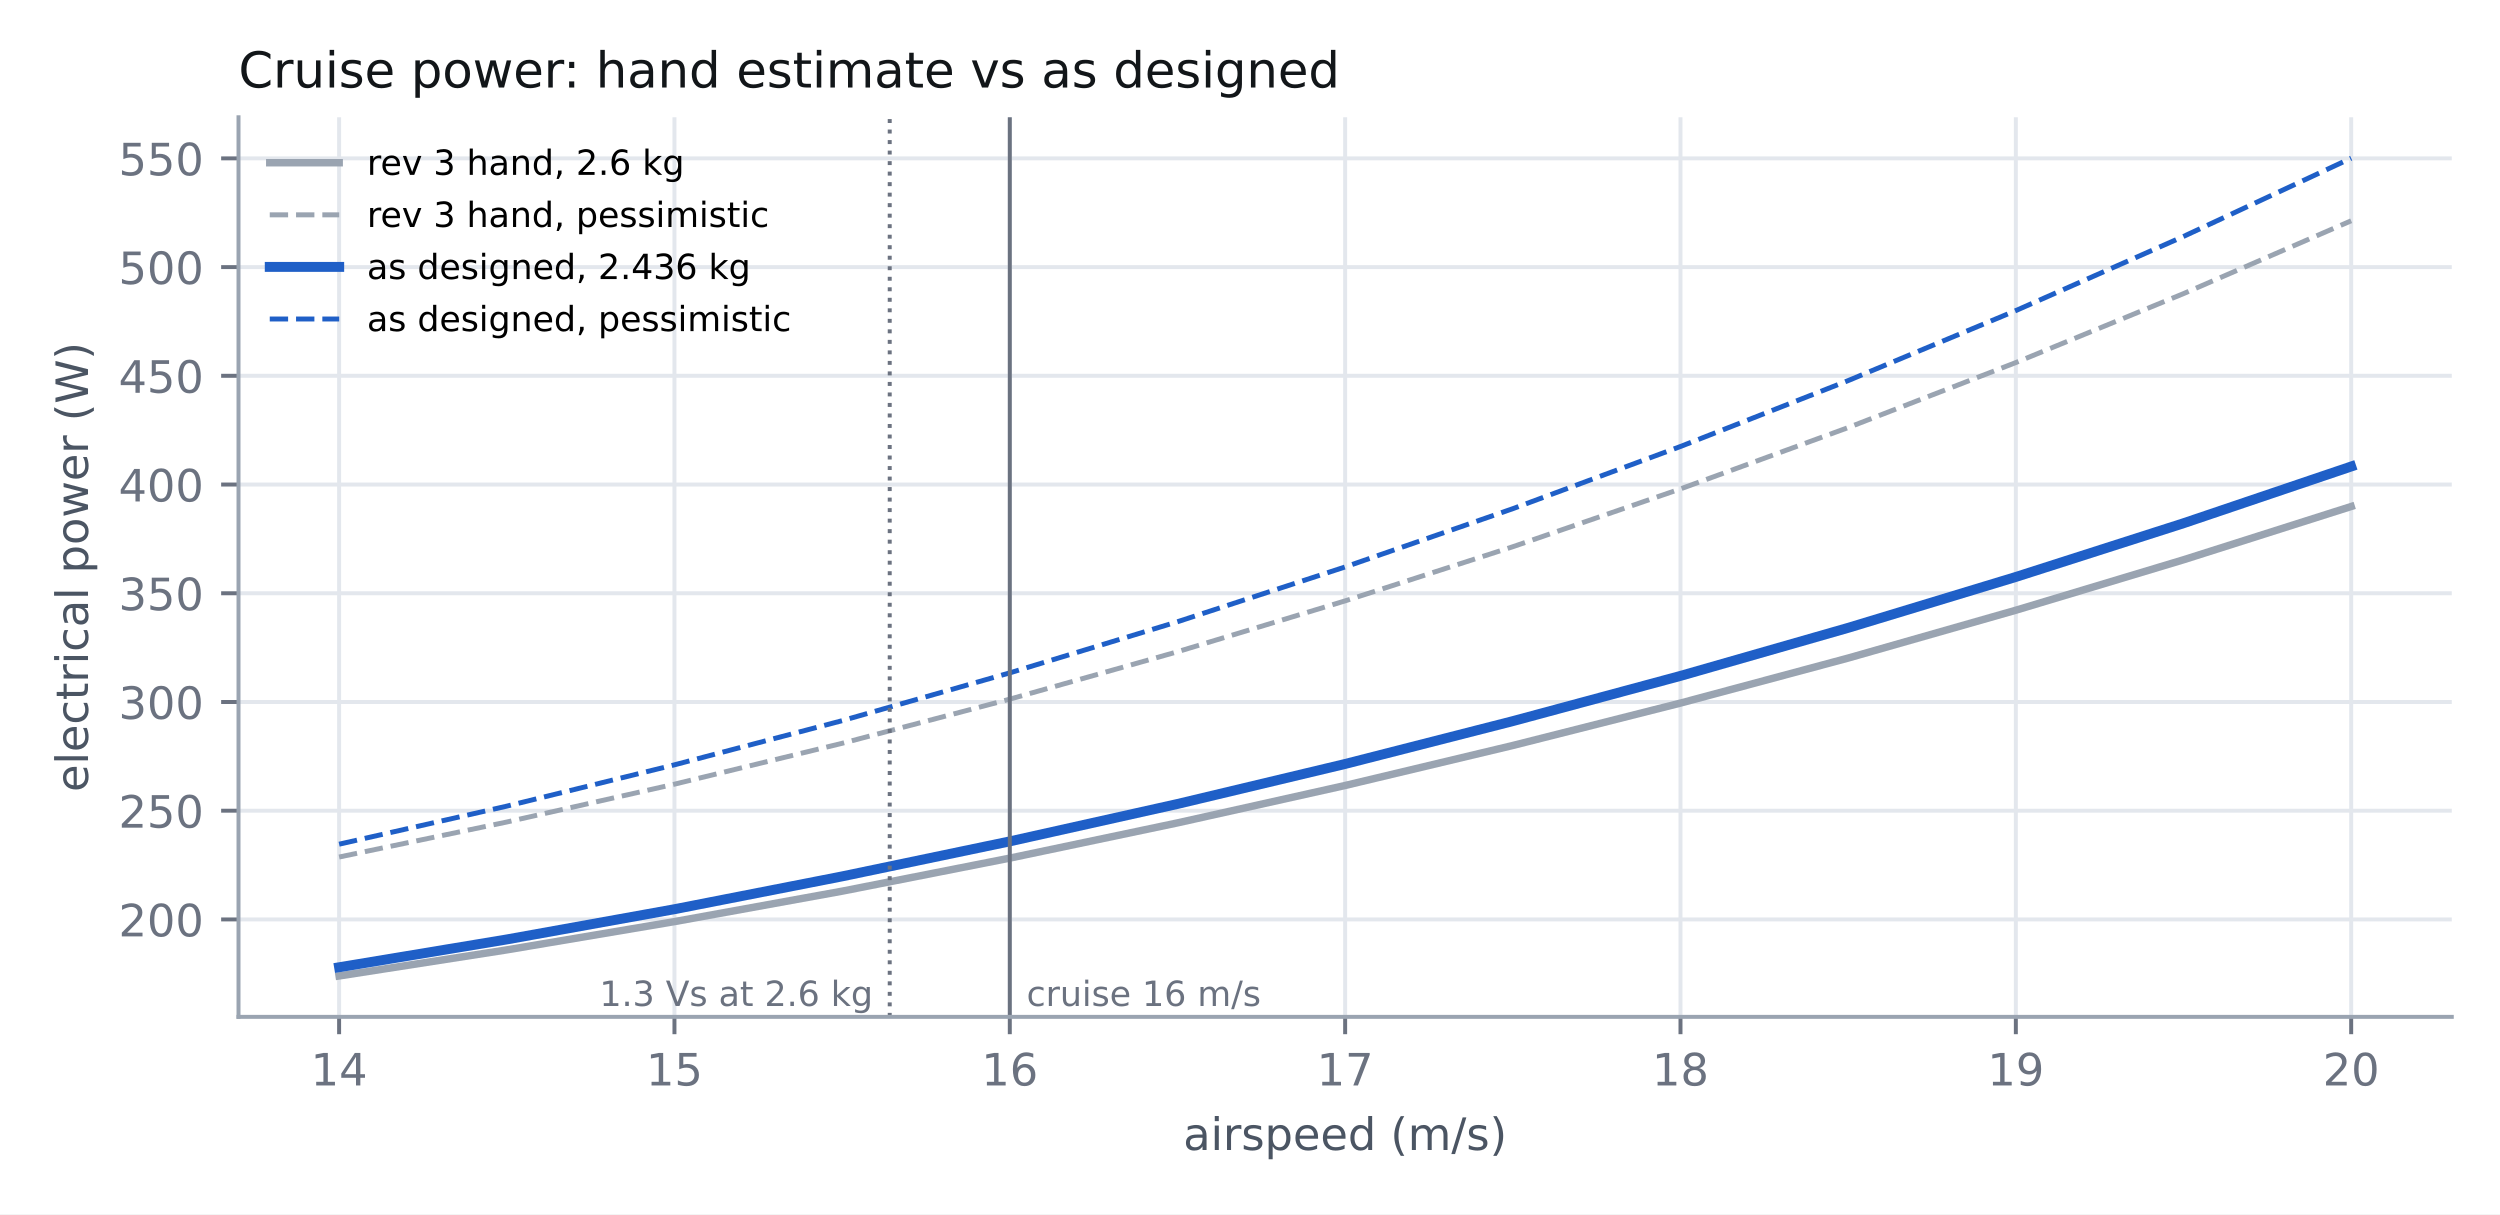
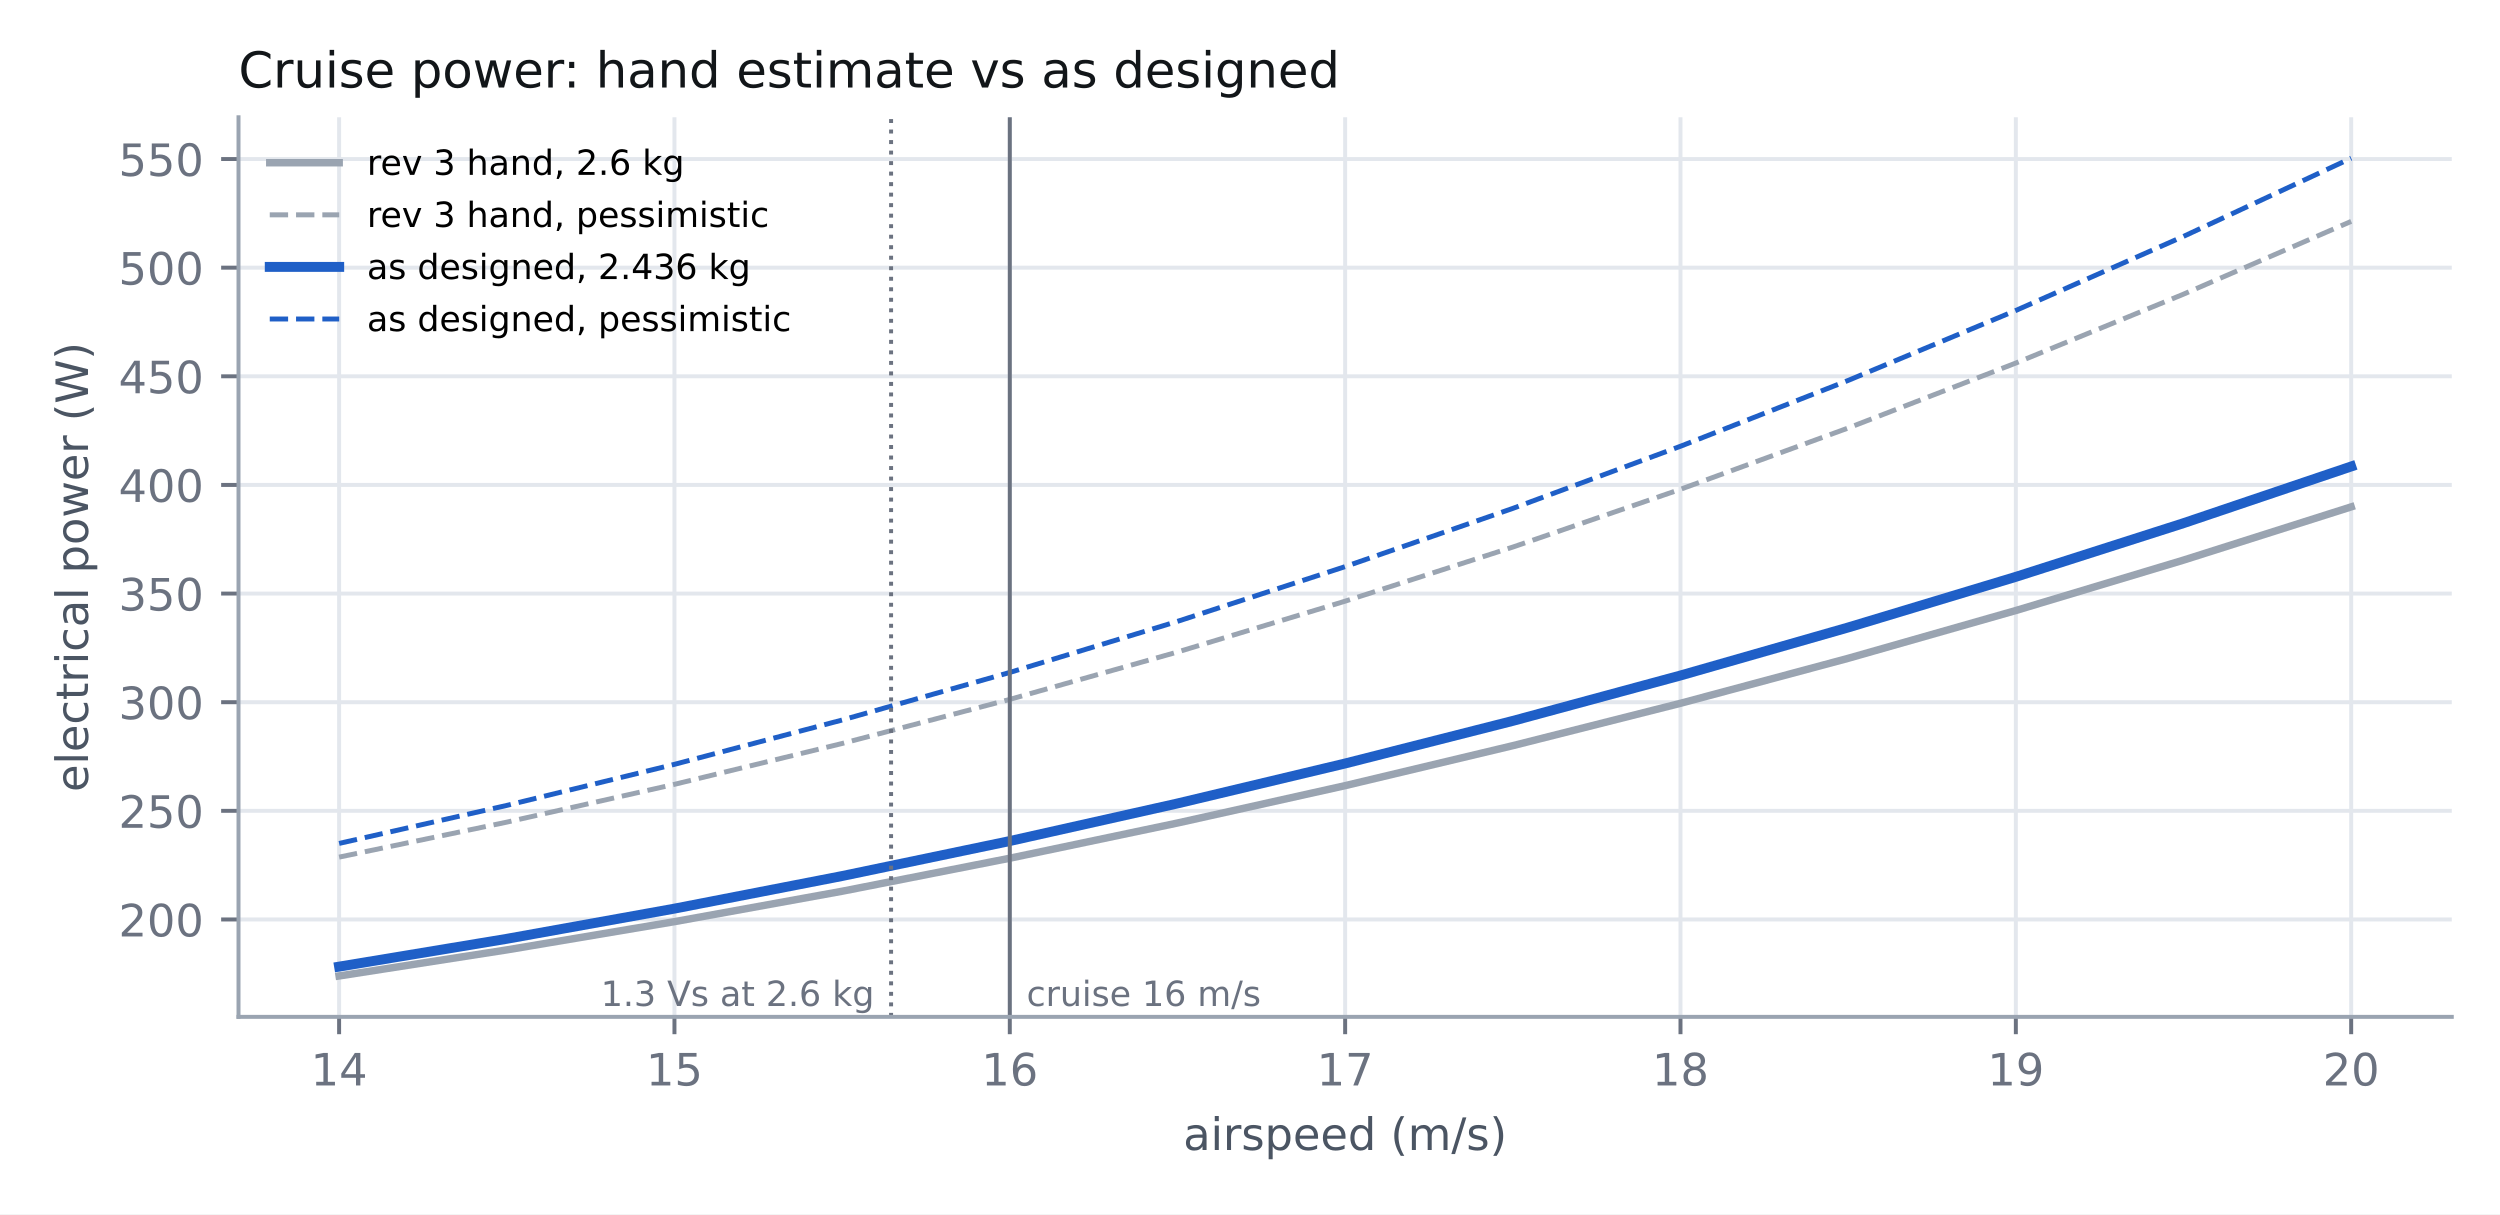
<svg xmlns="http://www.w3.org/2000/svg" xmlns:xlink="http://www.w3.org/1999/xlink" width="504pt" height="244.8pt" viewBox="0 0 504 244.8" version="1.1">
  <defs>
    <style type="text/css">*{stroke-linejoin: round; stroke-linecap: butt}</style>
  </defs>
  <g id="figure_1">
    <g id="patch_1">
      <path d="M 0 244.8  L 504 244.8  L 504 0  L 0 0  z " style="fill: #ffffff" />
    </g>
    <g id="axes_1">
      <g id="patch_2">
        <path d="M 48.082 204.998  L 494.28 204.998  L 494.28 23.64  L 48.082 23.64  z " style="fill: #ffffff" />
      </g>
      <g id="matplotlib.axis_1">
        <g id="xtick_1">
          <g id="line2d_1">
-             <path d="M 68.364 204.998  L 68.364 23.64  " clip-path="url(#p437f503e1b)" style="fill: none; stroke: #e3e7ed; stroke-width: 0.8; stroke-linecap: square" />
+             <path d="M 68.364 204.998  L 68.364 23.64  " clip-path="url(#p682a2ea230)" style="fill: none; stroke: #e3e7ed; stroke-width: 0.8; stroke-linecap: square" />
          </g>
          <g id="line2d_2">
            <defs>
-               <path id="m046e227ea2" d="M 0 0  L 0 3.5  " style="stroke: #6b7280; stroke-width: 0.8" />
+               <path id="m1cf88a2ed1" d="M 0 0  L 0 3.5  " style="stroke: #6b7280; stroke-width: 0.8" />
            </defs>
            <g>
-               <use xlink:href="#m046e227ea2" x="68.364" y="204.998" style="fill: #6b7280; stroke: #6b7280; stroke-width: 0.8" />
+               <use xlink:href="#m1cf88a2ed1" x="68.364" y="204.998" style="fill: #6b7280; stroke: #6b7280; stroke-width: 0.8" />
            </g>
          </g>
          <g id="text_1">
            <text style="font-size: 9px; font-family: 'IBM Plex Sans', 'DejaVu Sans'; text-anchor: middle; fill: #6b7280" x="68.364" y="218.836" transform="rotate(-0 68.36383 218.8358)">14</text>
          </g>
        </g>
        <g id="xtick_2">
          <g id="line2d_3">
-             <path d="M 135.97 204.998  L 135.97 23.64  " clip-path="url(#p437f503e1b)" style="fill: none; stroke: #e3e7ed; stroke-width: 0.8; stroke-linecap: square" />
+             <path d="M 135.97 204.998  L 135.97 23.64  " clip-path="url(#p682a2ea230)" style="fill: none; stroke: #e3e7ed; stroke-width: 0.8; stroke-linecap: square" />
          </g>
          <g id="line2d_4">
            <g>
-               <use xlink:href="#m046e227ea2" x="135.97" y="204.998" style="fill: #6b7280; stroke: #6b7280; stroke-width: 0.8" />
+               <use xlink:href="#m1cf88a2ed1" x="135.97" y="204.998" style="fill: #6b7280; stroke: #6b7280; stroke-width: 0.8" />
            </g>
          </g>
          <g id="text_2">
            <text style="font-size: 9px; font-family: 'IBM Plex Sans', 'DejaVu Sans'; text-anchor: middle; fill: #6b7280" x="135.97" y="218.836" transform="rotate(-0 135.9696 218.8358)">15</text>
          </g>
        </g>
        <g id="xtick_3">
          <g id="line2d_5">
-             <path d="M 203.575 204.998  L 203.575 23.64  " clip-path="url(#p437f503e1b)" style="fill: none; stroke: #e3e7ed; stroke-width: 0.8; stroke-linecap: square" />
+             <path d="M 203.575 204.998  L 203.575 23.64  " clip-path="url(#p682a2ea230)" style="fill: none; stroke: #e3e7ed; stroke-width: 0.8; stroke-linecap: square" />
          </g>
          <g id="line2d_6">
            <g>
-               <use xlink:href="#m046e227ea2" x="203.575" y="204.998" style="fill: #6b7280; stroke: #6b7280; stroke-width: 0.8" />
+               <use xlink:href="#m1cf88a2ed1" x="203.575" y="204.998" style="fill: #6b7280; stroke: #6b7280; stroke-width: 0.8" />
            </g>
          </g>
          <g id="text_3">
            <text style="font-size: 9px; font-family: 'IBM Plex Sans', 'DejaVu Sans'; text-anchor: middle; fill: #6b7280" x="203.575" y="218.836" transform="rotate(-0 203.5753 218.8358)">16</text>
          </g>
        </g>
        <g id="xtick_4">
          <g id="line2d_7">
-             <path d="M 271.181 204.998  L 271.181 23.64  " clip-path="url(#p437f503e1b)" style="fill: none; stroke: #e3e7ed; stroke-width: 0.8; stroke-linecap: square" />
+             <path d="M 271.181 204.998  L 271.181 23.64  " clip-path="url(#p682a2ea230)" style="fill: none; stroke: #e3e7ed; stroke-width: 0.8; stroke-linecap: square" />
          </g>
          <g id="line2d_8">
            <g>
-               <use xlink:href="#m046e227ea2" x="271.181" y="204.998" style="fill: #6b7280; stroke: #6b7280; stroke-width: 0.8" />
+               <use xlink:href="#m1cf88a2ed1" x="271.181" y="204.998" style="fill: #6b7280; stroke: #6b7280; stroke-width: 0.8" />
            </g>
          </g>
          <g id="text_4">
            <text style="font-size: 9px; font-family: 'IBM Plex Sans', 'DejaVu Sans'; text-anchor: middle; fill: #6b7280" x="271.181" y="218.836" transform="rotate(-0 271.1811 218.8358)">17</text>
          </g>
        </g>
        <g id="xtick_5">
          <g id="line2d_9">
-             <path d="M 338.787 204.998  L 338.787 23.64  " clip-path="url(#p437f503e1b)" style="fill: none; stroke: #e3e7ed; stroke-width: 0.8; stroke-linecap: square" />
+             <path d="M 338.787 204.998  L 338.787 23.64  " clip-path="url(#p682a2ea230)" style="fill: none; stroke: #e3e7ed; stroke-width: 0.8; stroke-linecap: square" />
          </g>
          <g id="line2d_10">
            <g>
-               <use xlink:href="#m046e227ea2" x="338.787" y="204.998" style="fill: #6b7280; stroke: #6b7280; stroke-width: 0.8" />
+               <use xlink:href="#m1cf88a2ed1" x="338.787" y="204.998" style="fill: #6b7280; stroke: #6b7280; stroke-width: 0.8" />
            </g>
          </g>
          <g id="text_5">
            <text style="font-size: 9px; font-family: 'IBM Plex Sans', 'DejaVu Sans'; text-anchor: middle; fill: #6b7280" x="338.787" y="218.836" transform="rotate(-0 338.7868 218.8358)">18</text>
          </g>
        </g>
        <g id="xtick_6">
          <g id="line2d_11">
-             <path d="M 406.393 204.998  L 406.393 23.64  " clip-path="url(#p437f503e1b)" style="fill: none; stroke: #e3e7ed; stroke-width: 0.8; stroke-linecap: square" />
+             <path d="M 406.393 204.998  L 406.393 23.64  " clip-path="url(#p682a2ea230)" style="fill: none; stroke: #e3e7ed; stroke-width: 0.8; stroke-linecap: square" />
          </g>
          <g id="line2d_12">
            <g>
-               <use xlink:href="#m046e227ea2" x="406.393" y="204.998" style="fill: #6b7280; stroke: #6b7280; stroke-width: 0.8" />
+               <use xlink:href="#m1cf88a2ed1" x="406.393" y="204.998" style="fill: #6b7280; stroke: #6b7280; stroke-width: 0.8" />
            </g>
          </g>
          <g id="text_6">
            <text style="font-size: 9px; font-family: 'IBM Plex Sans', 'DejaVu Sans'; text-anchor: middle; fill: #6b7280" x="406.393" y="218.836" transform="rotate(-0 406.3925 218.8358)">19</text>
          </g>
        </g>
        <g id="xtick_7">
          <g id="line2d_13">
-             <path d="M 473.998 204.998  L 473.998 23.64  " clip-path="url(#p437f503e1b)" style="fill: none; stroke: #e3e7ed; stroke-width: 0.8; stroke-linecap: square" />
+             <path d="M 473.998 204.998  L 473.998 23.64  " clip-path="url(#p682a2ea230)" style="fill: none; stroke: #e3e7ed; stroke-width: 0.8; stroke-linecap: square" />
          </g>
          <g id="line2d_14">
            <g>
-               <use xlink:href="#m046e227ea2" x="473.998" y="204.998" style="fill: #6b7280; stroke: #6b7280; stroke-width: 0.8" />
+               <use xlink:href="#m1cf88a2ed1" x="473.998" y="204.998" style="fill: #6b7280; stroke: #6b7280; stroke-width: 0.8" />
            </g>
          </g>
          <g id="text_7">
            <text style="font-size: 9px; font-family: 'IBM Plex Sans', 'DejaVu Sans'; text-anchor: middle; fill: #6b7280" x="473.998" y="218.836" transform="rotate(-0 473.9983 218.8358)">20</text>
          </g>
        </g>
        <g id="text_8">
          <text style="font-size: 9px; font-family: 'IBM Plex Sans', 'DejaVu Sans'; text-anchor: middle; fill: #4b5563" x="271.181" y="231.836" transform="rotate(-0 271.1811 231.8365)">airspeed (m/s)</text>
        </g>
      </g>
      <g id="matplotlib.axis_2">
        <g id="ytick_1">
          <g id="line2d_15">
-             <path d="M 48.082 185.357  L 494.28 185.357  " clip-path="url(#p437f503e1b)" style="fill: none; stroke: #e3e7ed; stroke-width: 0.8; stroke-linecap: square" />
+             <path d="M 48.082 185.366  L 494.28 185.366  " clip-path="url(#p682a2ea230)" style="fill: none; stroke: #e3e7ed; stroke-width: 0.8; stroke-linecap: square" />
          </g>
          <g id="line2d_16">
            <defs>
-               <path id="m45993ced4f" d="M 0 0  L -3.5 0  " style="stroke: #6b7280; stroke-width: 0.8" />
+               <path id="m3f1f894582" d="M 0 0  L -3.5 0  " style="stroke: #6b7280; stroke-width: 0.8" />
            </defs>
            <g>
-               <use xlink:href="#m45993ced4f" x="48.082" y="185.357" style="fill: #6b7280; stroke: #6b7280; stroke-width: 0.8" />
+               <use xlink:href="#m3f1f894582" x="48.082" y="185.366" style="fill: #6b7280; stroke: #6b7280; stroke-width: 0.8" />
            </g>
          </g>
          <g id="text_9">
-             <text style="font-size: 9px; font-family: 'IBM Plex Sans', 'DejaVu Sans'; text-anchor: end; fill: #6b7280" x="41.082" y="188.776" transform="rotate(-0 41.08211 188.7757)">200</text>
+             <text style="font-size: 9px; font-family: 'IBM Plex Sans', 'DejaVu Sans'; text-anchor: end; fill: #6b7280" x="41.082" y="188.785" transform="rotate(-0 41.08211 188.7848)">200</text>
          </g>
        </g>
        <g id="ytick_2">
          <g id="line2d_17">
-             <path d="M 48.082 163.438  L 494.28 163.438  " clip-path="url(#p437f503e1b)" style="fill: none; stroke: #e3e7ed; stroke-width: 0.8; stroke-linecap: square" />
+             <path d="M 48.082 163.465  L 494.28 163.465  " clip-path="url(#p682a2ea230)" style="fill: none; stroke: #e3e7ed; stroke-width: 0.8; stroke-linecap: square" />
          </g>
          <g id="line2d_18">
            <g>
-               <use xlink:href="#m45993ced4f" x="48.082" y="163.438" style="fill: #6b7280; stroke: #6b7280; stroke-width: 0.8" />
+               <use xlink:href="#m3f1f894582" x="48.082" y="163.465" style="fill: #6b7280; stroke: #6b7280; stroke-width: 0.8" />
            </g>
          </g>
          <g id="text_10">
-             <text style="font-size: 9px; font-family: 'IBM Plex Sans', 'DejaVu Sans'; text-anchor: end; fill: #6b7280" x="41.082" y="166.857" transform="rotate(-0 41.08211 166.8572)">250</text>
+             <text style="font-size: 9px; font-family: 'IBM Plex Sans', 'DejaVu Sans'; text-anchor: end; fill: #6b7280" x="41.082" y="166.884" transform="rotate(-0 41.08211 166.8838)">250</text>
          </g>
        </g>
        <g id="ytick_3">
          <g id="line2d_19">
-             <path d="M 48.082 141.52  L 494.28 141.52  " clip-path="url(#p437f503e1b)" style="fill: none; stroke: #e3e7ed; stroke-width: 0.8; stroke-linecap: square" />
+             <path d="M 48.082 141.564  L 494.28 141.564  " clip-path="url(#p682a2ea230)" style="fill: none; stroke: #e3e7ed; stroke-width: 0.8; stroke-linecap: square" />
          </g>
          <g id="line2d_20">
            <g>
-               <use xlink:href="#m45993ced4f" x="48.082" y="141.52" style="fill: #6b7280; stroke: #6b7280; stroke-width: 0.8" />
+               <use xlink:href="#m3f1f894582" x="48.082" y="141.564" style="fill: #6b7280; stroke: #6b7280; stroke-width: 0.8" />
            </g>
          </g>
          <g id="text_11">
-             <text style="font-size: 9px; font-family: 'IBM Plex Sans', 'DejaVu Sans'; text-anchor: end; fill: #6b7280" x="41.082" y="144.939" transform="rotate(-0 41.08211 144.9387)">300</text>
+             <text style="font-size: 9px; font-family: 'IBM Plex Sans', 'DejaVu Sans'; text-anchor: end; fill: #6b7280" x="41.082" y="144.983" transform="rotate(-0 41.08211 144.9827)">300</text>
          </g>
        </g>
        <g id="ytick_4">
          <g id="line2d_21">
-             <path d="M 48.082 119.601  L 494.28 119.601  " clip-path="url(#p437f503e1b)" style="fill: none; stroke: #e3e7ed; stroke-width: 0.8; stroke-linecap: square" />
+             <path d="M 48.082 119.663  L 494.28 119.663  " clip-path="url(#p682a2ea230)" style="fill: none; stroke: #e3e7ed; stroke-width: 0.8; stroke-linecap: square" />
          </g>
          <g id="line2d_22">
            <g>
-               <use xlink:href="#m45993ced4f" x="48.082" y="119.601" style="fill: #6b7280; stroke: #6b7280; stroke-width: 0.8" />
+               <use xlink:href="#m3f1f894582" x="48.082" y="119.663" style="fill: #6b7280; stroke: #6b7280; stroke-width: 0.8" />
            </g>
          </g>
          <g id="text_12">
-             <text style="font-size: 9px; font-family: 'IBM Plex Sans', 'DejaVu Sans'; text-anchor: end; fill: #6b7280" x="41.082" y="123.02" transform="rotate(-0 41.08211 123.0202)">350</text>
+             <text style="font-size: 9px; font-family: 'IBM Plex Sans', 'DejaVu Sans'; text-anchor: end; fill: #6b7280" x="41.082" y="123.082" transform="rotate(-0 41.08211 123.0817)">350</text>
          </g>
        </g>
        <g id="ytick_5">
          <g id="line2d_23">
-             <path d="M 48.082 97.683  L 494.28 97.683  " clip-path="url(#p437f503e1b)" style="fill: none; stroke: #e3e7ed; stroke-width: 0.8; stroke-linecap: square" />
+             <path d="M 48.082 97.762  L 494.28 97.762  " clip-path="url(#p682a2ea230)" style="fill: none; stroke: #e3e7ed; stroke-width: 0.8; stroke-linecap: square" />
          </g>
          <g id="line2d_24">
            <g>
-               <use xlink:href="#m45993ced4f" x="48.082" y="97.683" style="fill: #6b7280; stroke: #6b7280; stroke-width: 0.8" />
+               <use xlink:href="#m3f1f894582" x="48.082" y="97.762" style="fill: #6b7280; stroke: #6b7280; stroke-width: 0.8" />
            </g>
          </g>
          <g id="text_13">
-             <text style="font-size: 9px; font-family: 'IBM Plex Sans', 'DejaVu Sans'; text-anchor: end; fill: #6b7280" x="41.082" y="101.102" transform="rotate(-0 41.08211 101.1018)">400</text>
+             <text style="font-size: 9px; font-family: 'IBM Plex Sans', 'DejaVu Sans'; text-anchor: end; fill: #6b7280" x="41.082" y="101.181" transform="rotate(-0 41.08211 101.1807)">400</text>
          </g>
        </g>
        <g id="ytick_6">
          <g id="line2d_25">
-             <path d="M 48.082 75.764  L 494.28 75.764  " clip-path="url(#p437f503e1b)" style="fill: none; stroke: #e3e7ed; stroke-width: 0.8; stroke-linecap: square" />
+             <path d="M 48.082 75.861  L 494.28 75.861  " clip-path="url(#p682a2ea230)" style="fill: none; stroke: #e3e7ed; stroke-width: 0.8; stroke-linecap: square" />
          </g>
          <g id="line2d_26">
            <g>
-               <use xlink:href="#m45993ced4f" x="48.082" y="75.764" style="fill: #6b7280; stroke: #6b7280; stroke-width: 0.8" />
+               <use xlink:href="#m3f1f894582" x="48.082" y="75.861" style="fill: #6b7280; stroke: #6b7280; stroke-width: 0.8" />
            </g>
          </g>
          <g id="text_14">
-             <text style="font-size: 9px; font-family: 'IBM Plex Sans', 'DejaVu Sans'; text-anchor: end; fill: #6b7280" x="41.082" y="79.183" transform="rotate(-0 41.08211 79.18328)">450</text>
+             <text style="font-size: 9px; font-family: 'IBM Plex Sans', 'DejaVu Sans'; text-anchor: end; fill: #6b7280" x="41.082" y="79.28" transform="rotate(-0 41.08211 79.27972)">450</text>
          </g>
        </g>
        <g id="ytick_7">
          <g id="line2d_27">
-             <path d="M 48.082 53.846  L 494.28 53.846  " clip-path="url(#p437f503e1b)" style="fill: none; stroke: #e3e7ed; stroke-width: 0.8; stroke-linecap: square" />
+             <path d="M 48.082 53.96  L 494.28 53.96  " clip-path="url(#p682a2ea230)" style="fill: none; stroke: #e3e7ed; stroke-width: 0.8; stroke-linecap: square" />
          </g>
          <g id="line2d_28">
            <g>
-               <use xlink:href="#m45993ced4f" x="48.082" y="53.846" style="fill: #6b7280; stroke: #6b7280; stroke-width: 0.8" />
+               <use xlink:href="#m3f1f894582" x="48.082" y="53.96" style="fill: #6b7280; stroke: #6b7280; stroke-width: 0.8" />
            </g>
          </g>
          <g id="text_15">
-             <text style="font-size: 9px; font-family: 'IBM Plex Sans', 'DejaVu Sans'; text-anchor: end; fill: #6b7280" x="41.082" y="57.265" transform="rotate(-0 41.08211 57.2648)">500</text>
+             <text style="font-size: 9px; font-family: 'IBM Plex Sans', 'DejaVu Sans'; text-anchor: end; fill: #6b7280" x="41.082" y="57.379" transform="rotate(-0 41.08211 57.3787)">500</text>
          </g>
        </g>
        <g id="ytick_8">
          <g id="line2d_29">
-             <path d="M 48.082 31.927  L 494.28 31.927  " clip-path="url(#p437f503e1b)" style="fill: none; stroke: #e3e7ed; stroke-width: 0.8; stroke-linecap: square" />
+             <path d="M 48.082 32.059  L 494.28 32.059  " clip-path="url(#p682a2ea230)" style="fill: none; stroke: #e3e7ed; stroke-width: 0.8; stroke-linecap: square" />
          </g>
          <g id="line2d_30">
            <g>
-               <use xlink:href="#m45993ced4f" x="48.082" y="31.927" style="fill: #6b7280; stroke: #6b7280; stroke-width: 0.8" />
+               <use xlink:href="#m3f1f894582" x="48.082" y="32.059" style="fill: #6b7280; stroke: #6b7280; stroke-width: 0.8" />
            </g>
          </g>
          <g id="text_16">
-             <text style="font-size: 9px; font-family: 'IBM Plex Sans', 'DejaVu Sans'; text-anchor: end; fill: #6b7280" x="41.082" y="35.346" transform="rotate(-0 41.08211 35.34632)">550</text>
+             <text style="font-size: 9px; font-family: 'IBM Plex Sans', 'DejaVu Sans'; text-anchor: end; fill: #6b7280" x="41.082" y="35.478" transform="rotate(-0 41.08211 35.47769)">550</text>
          </g>
        </g>
        <g id="text_17">
          <text style="font-size: 9px; font-family: 'IBM Plex Sans', 'DejaVu Sans'; text-anchor: middle; fill: #4b5563" x="17.741" y="114.319" transform="rotate(-90 17.74125 114.3189)">electrical power (W)</text>
        </g>
      </g>
      <g id="line2d_31">
-         <path d="M 68.364 196.754  L 102.167 191.494  L 135.97 185.795  L 169.772 179.658  L 203.575 172.995  L 237.378 165.893  L 271.181 158.353  L 304.984 150.287  L 338.787 141.739  L 372.59 132.665  L 406.393 123.021  L 440.195 112.85  L 473.998 102.11  " clip-path="url(#p437f503e1b)" style="fill: none; stroke: #9aa4b1; stroke-width: 1.5; stroke-linecap: square" />
+         <path d="M 68.364 196.754  L 102.167 191.498  L 135.97 185.804  L 169.772 179.672  L 203.575 173.014  L 237.378 165.918  L 271.181 158.384  L 304.984 150.324  L 338.787 141.783  L 372.59 132.716  L 406.393 123.079  L 440.195 112.917  L 473.998 102.186  " clip-path="url(#p682a2ea230)" style="fill: none; stroke: #9aa4b1; stroke-width: 1.5; stroke-linecap: square" />
      </g>
      <g id="line2d_32">
-         <path d="M 68.364 172.776  L 102.167 165.718  L 135.97 158.09  L 169.772 149.849  L 203.575 140.95  L 237.378 131.393  L 271.181 121.136  L 304.984 110.22  L 338.787 98.56  L 372.59 86.198  L 406.393 73.09  L 440.195 59.194  L 473.998 44.509  " clip-path="url(#p437f503e1b)" style="fill: none; stroke-dasharray: 3.7,1.6; stroke-dashoffset: 0; stroke: #9aa4b1" />
+         <path d="M 68.364 172.795  L 102.167 165.743  L 135.97 158.121  L 169.772 149.886  L 203.575 140.994  L 237.378 131.446  L 271.181 121.196  L 304.984 110.289  L 338.787 98.638  L 372.59 86.286  L 406.393 73.189  L 440.195 59.304  L 473.998 44.63  " clip-path="url(#p682a2ea230)" style="fill: none; stroke-dasharray: 3.7,1.6; stroke-dashoffset: 0; stroke: #9aa4b1" />
      </g>
      <g id="line2d_33">
-         <path d="M 68.364 195.001  L 102.167 189.39  L 135.97 183.296  L 169.772 176.677  L 203.575 169.619  L 237.378 162.079  L 271.181 154.013  L 304.984 145.377  L 338.787 136.259  L 372.59 126.571  L 406.393 116.314  L 440.195 105.486  L 473.998 94.044  " clip-path="url(#p437f503e1b)" style="fill: none; stroke: #1f5fc7; stroke-width: 2; stroke-linecap: square" />
+         <path d="M 68.364 194.871  L 102.167 189.264  L 135.97 183.176  L 169.772 176.605  L 203.575 169.553  L 237.378 161.976  L 271.181 153.916  L 304.984 145.331  L 338.787 136.176  L 372.59 126.496  L 406.393 116.29  L 440.195 105.471  L 473.998 94.039  " clip-path="url(#p682a2ea230)" style="fill: none; stroke: #1f5fc7; stroke-width: 2; stroke-linecap: square" />
      </g>
      <g id="line2d_34">
-         <path d="M 68.364 170.189  L 102.167 162.518  L 135.97 154.189  L 169.772 145.29  L 203.575 135.646  L 237.378 125.344  L 271.181 114.297  L 304.984 102.549  L 338.787 90.011  L 372.59 76.729  L 406.393 62.613  L 440.195 47.665  L 473.998 31.884  " clip-path="url(#p437f503e1b)" style="fill: none; stroke-dasharray: 3.7,1.6; stroke-dashoffset: 0; stroke: #1f5fc7" />
+         <path d="M 68.364 170.035  L 102.167 162.37  L 135.97 154.091  L 169.772 145.156  L 203.575 135.563  L 237.378 125.269  L 271.181 114.231  L 304.984 102.492  L 338.787 89.965  L 372.59 76.693  L 406.393 62.589  L 440.195 47.652  L 473.998 31.884  " clip-path="url(#p682a2ea230)" style="fill: none; stroke-dasharray: 3.7,1.6; stroke-dashoffset: 0; stroke: #1f5fc7" />
      </g>
      <g id="line2d_35">
-         <path d="M 203.575 204.998  L 203.575 23.64  " clip-path="url(#p437f503e1b)" style="fill: none; stroke: #6b7280; stroke-width: 0.8; stroke-linecap: square" />
+         <path d="M 203.575 204.998  L 203.575 23.64  " clip-path="url(#p682a2ea230)" style="fill: none; stroke: #6b7280; stroke-width: 0.8; stroke-linecap: square" />
      </g>
      <g id="line2d_36">
-         <path d="M 179.367 204.998  L 179.367 23.64  " clip-path="url(#p437f503e1b)" style="fill: none; stroke-dasharray: 0.8,1.32; stroke-dashoffset: 0; stroke: #6b7280; stroke-width: 0.8" />
+         <path d="M 179.642 204.998  L 179.642 23.64  " clip-path="url(#p682a2ea230)" style="fill: none; stroke-dasharray: 0.8,1.32; stroke-dashoffset: 0; stroke: #6b7280; stroke-width: 0.8" />
      </g>
      <g id="patch_3">
        <path d="M 48.082 204.998  L 48.082 23.64  " style="fill: none; stroke: #9aa4b1; stroke-width: 0.8; stroke-linejoin: miter; stroke-linecap: square" />
      </g>
      <g id="patch_4">
        <path d="M 48.082 204.998  L 494.28 204.998  " style="fill: none; stroke: #9aa4b1; stroke-width: 0.8; stroke-linejoin: miter; stroke-linecap: square" />
      </g>
      <g id="text_18">
-         <text style="font-size: 7px; font-family: 'IBM Plex Sans', 'DejaVu Sans'; text-anchor: start; fill: #6b7280" x="206.956" y="202.806" transform="rotate(-0 206.9556 202.806)">cruise 16 m/s</text>
+         <text style="font-size: 7px; font-family: 'IBM Plex Sans', 'DejaVu Sans'; text-anchor: start; fill: #6b7280" x="206.956" y="202.808" transform="rotate(-0 206.9556 202.8078)">cruise 16 m/s</text>
      </g>
      <g id="text_19">
-         <text style="font-size: 7px; font-family: 'IBM Plex Sans', 'DejaVu Sans'; text-anchor: end; fill: #6b7280" x="175.987" y="202.806" transform="rotate(-0 175.9868 202.806)">1.3 Vs at 2.6 kg</text>
+         <text style="font-size: 7px; font-family: 'IBM Plex Sans', 'DejaVu Sans'; text-anchor: end; fill: #6b7280" x="176.262" y="202.808" transform="rotate(-0 176.2617 202.8078)">1.3 Vs at 2.6 kg</text>
      </g>
      <g id="text_20">
        <text style="font-size: 10px; font-family: 'IBM Plex Sans', 'DejaVu Sans'; text-anchor: start; fill: #121619" x="48.082" y="17.64" transform="rotate(-0 48.08211 17.64)">Cruise power: hand estimate vs as designed</text>
      </g>
      <g id="legend_1">
        <g id="line2d_37">
          <path d="M 54.382 32.809  L 61.382 32.809  L 68.382 32.809  " style="fill: none; stroke: #9aa4b1; stroke-width: 1.5; stroke-linecap: square" />
        </g>
        <g id="text_21">
          <text style="font-size: 7px; font-family: 'IBM Plex Sans', 'DejaVu Sans'; text-anchor: start" x="73.982" y="35.259" transform="rotate(-0 73.98211 35.25891)">rev 3 hand, 2.6 kg</text>
        </g>
        <g id="line2d_38">
          <path d="M 54.382 43.309  L 61.382 43.309  L 68.382 43.309  " style="fill: none; stroke-dasharray: 3.7,1.6; stroke-dashoffset: 0; stroke: #9aa4b1" />
        </g>
        <g id="text_22">
          <text style="font-size: 7px; font-family: 'IBM Plex Sans', 'DejaVu Sans'; text-anchor: start" x="73.982" y="45.759" transform="rotate(-0 73.98211 45.75945)">rev 3 hand, pessimistic</text>
        </g>
        <g id="line2d_39">
          <path d="M 54.382 53.81  L 61.382 53.81  L 68.382 53.81  " style="fill: none; stroke: #1f5fc7; stroke-width: 2; stroke-linecap: square" />
        </g>
        <g id="text_23">
          <text style="font-size: 7px; font-family: 'IBM Plex Sans', 'DejaVu Sans'; text-anchor: start" x="73.982" y="56.26" transform="rotate(-0 73.98211 56.26)">as designed, 2.436 kg</text>
        </g>
        <g id="line2d_40">
          <path d="M 54.382 64.311  L 61.382 64.311  L 68.382 64.311  " style="fill: none; stroke-dasharray: 3.7,1.6; stroke-dashoffset: 0; stroke: #1f5fc7" />
        </g>
        <g id="text_24">
          <text style="font-size: 7px; font-family: 'IBM Plex Sans', 'DejaVu Sans'; text-anchor: start" x="73.982" y="66.761" transform="rotate(-0 73.98211 66.76055)">as designed, pessimistic</text>
        </g>
      </g>
    </g>
  </g>
  <defs>
-     <clipPath id="p437f503e1b">
+     <clipPath id="p682a2ea230">
      <rect x="48.082" y="23.64" width="446.198" height="181.358" />
    </clipPath>
  </defs>
</svg>
